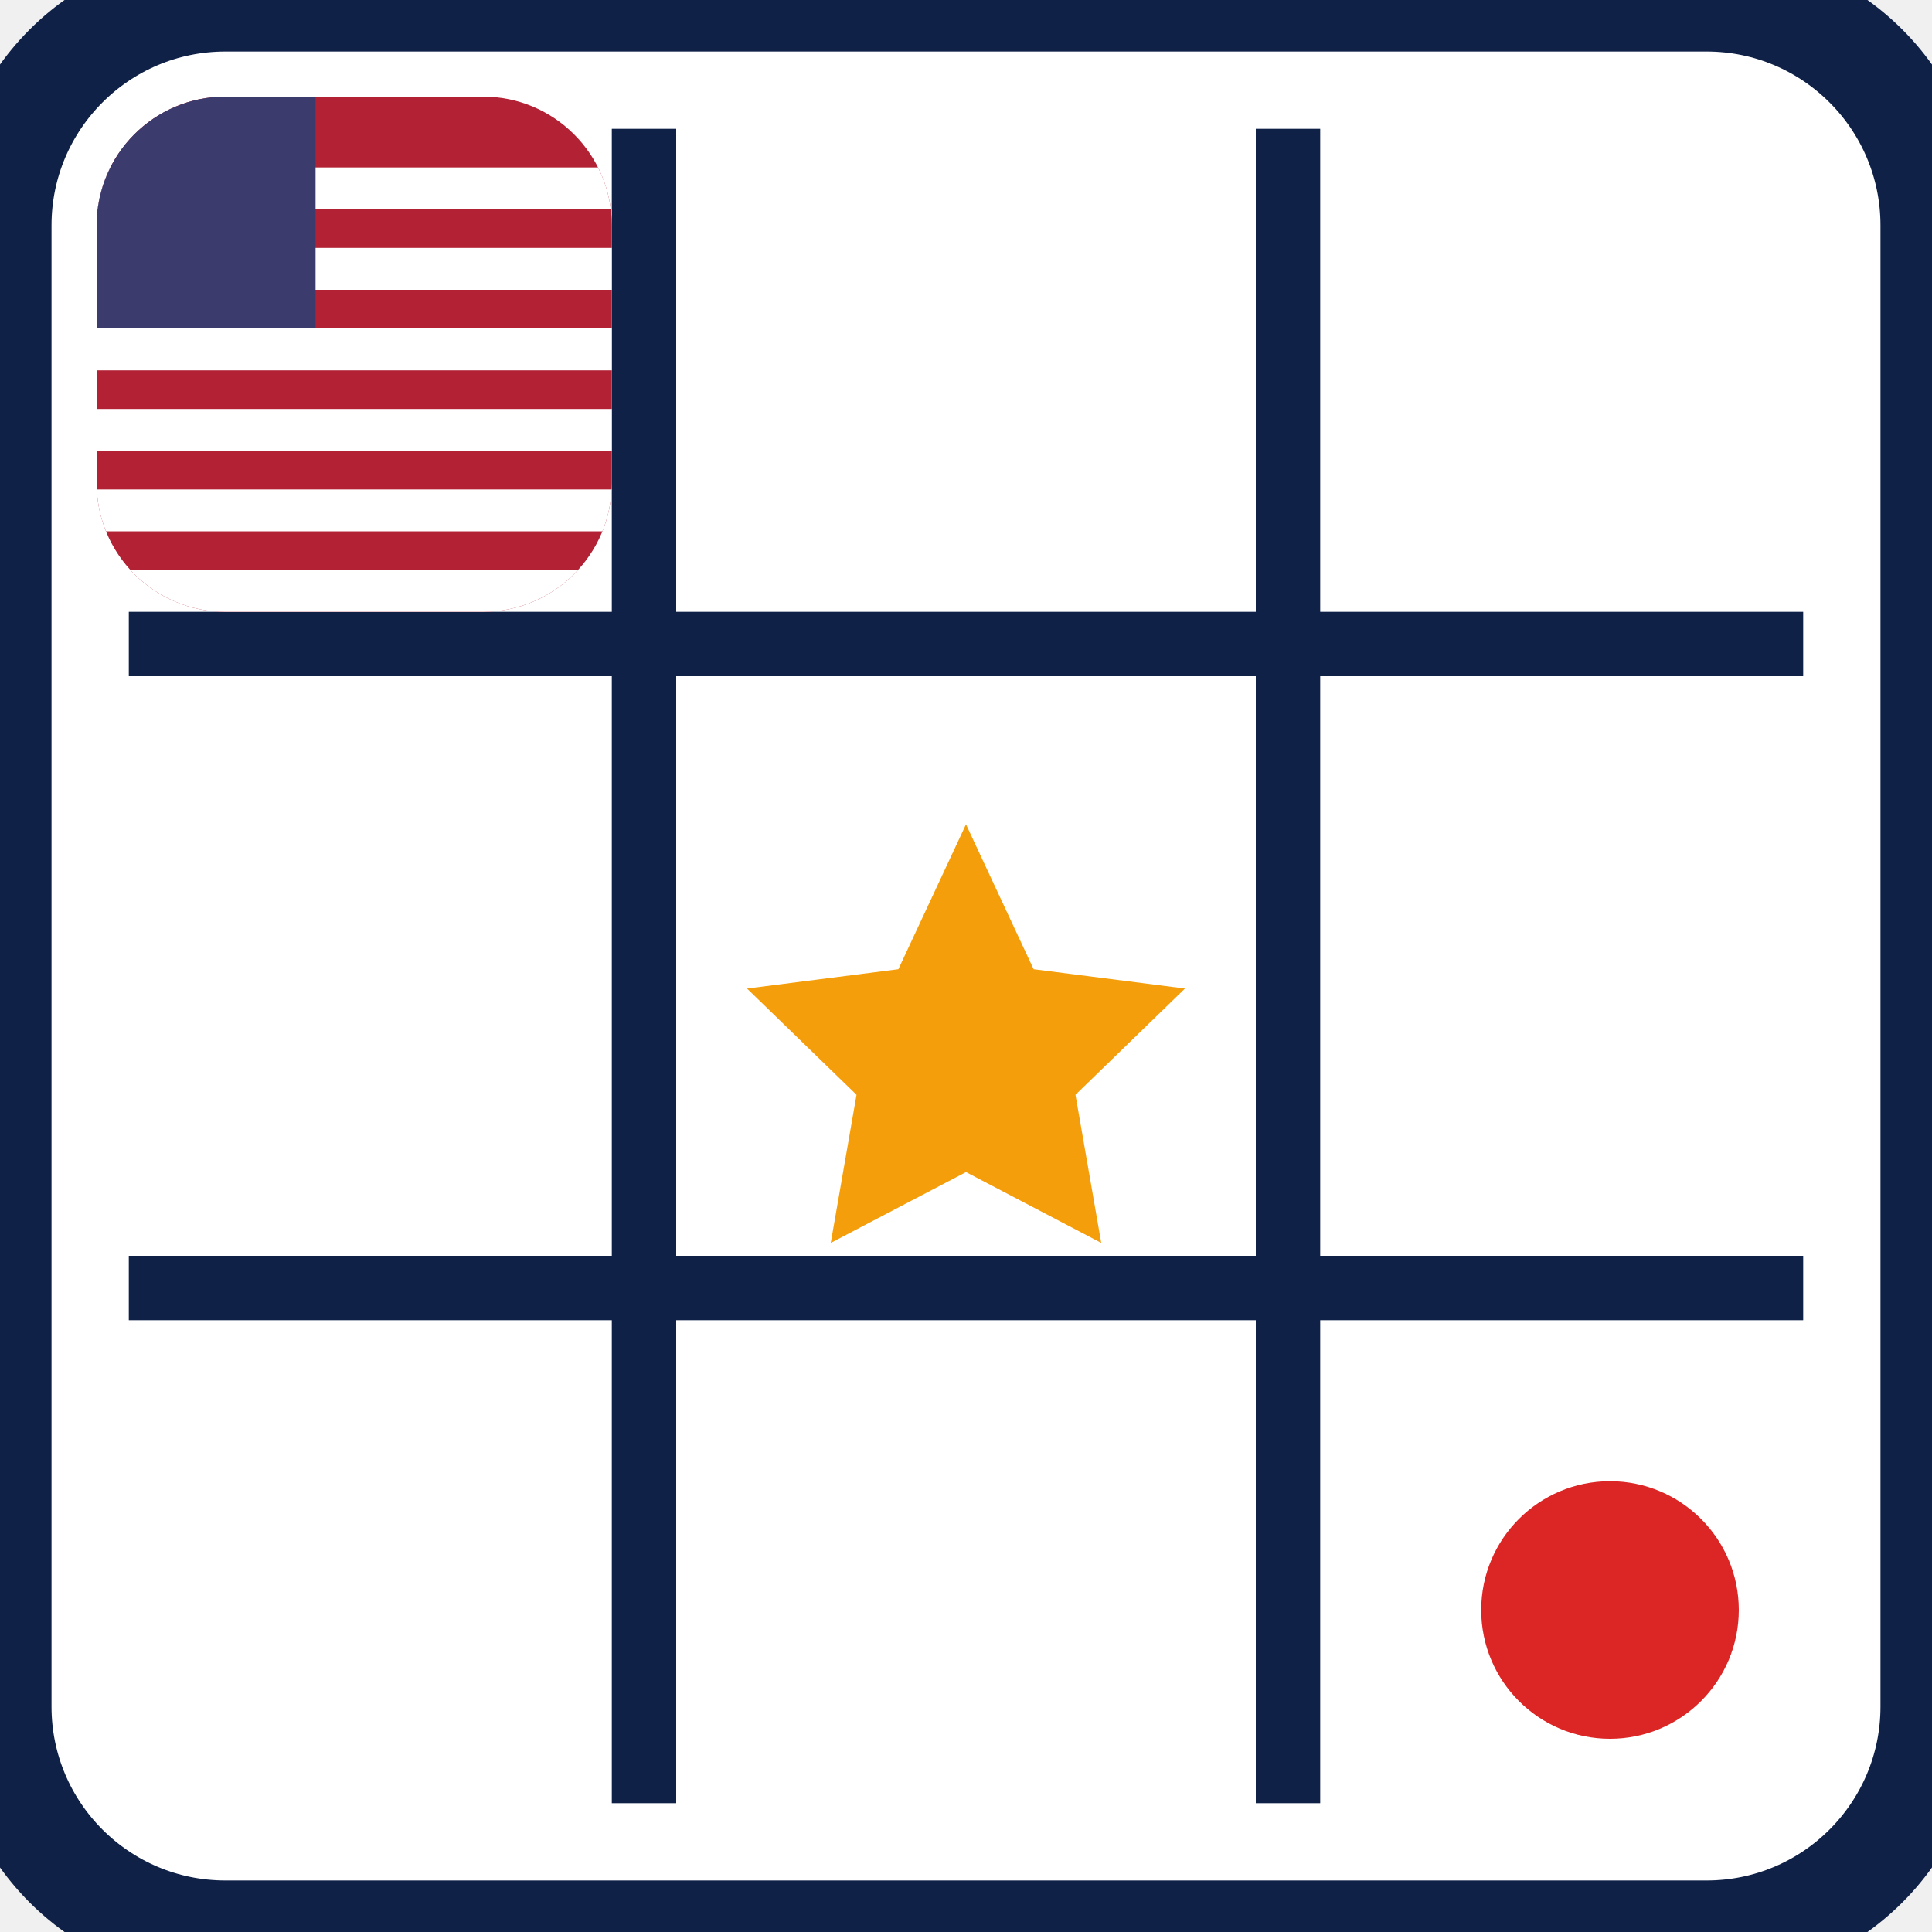
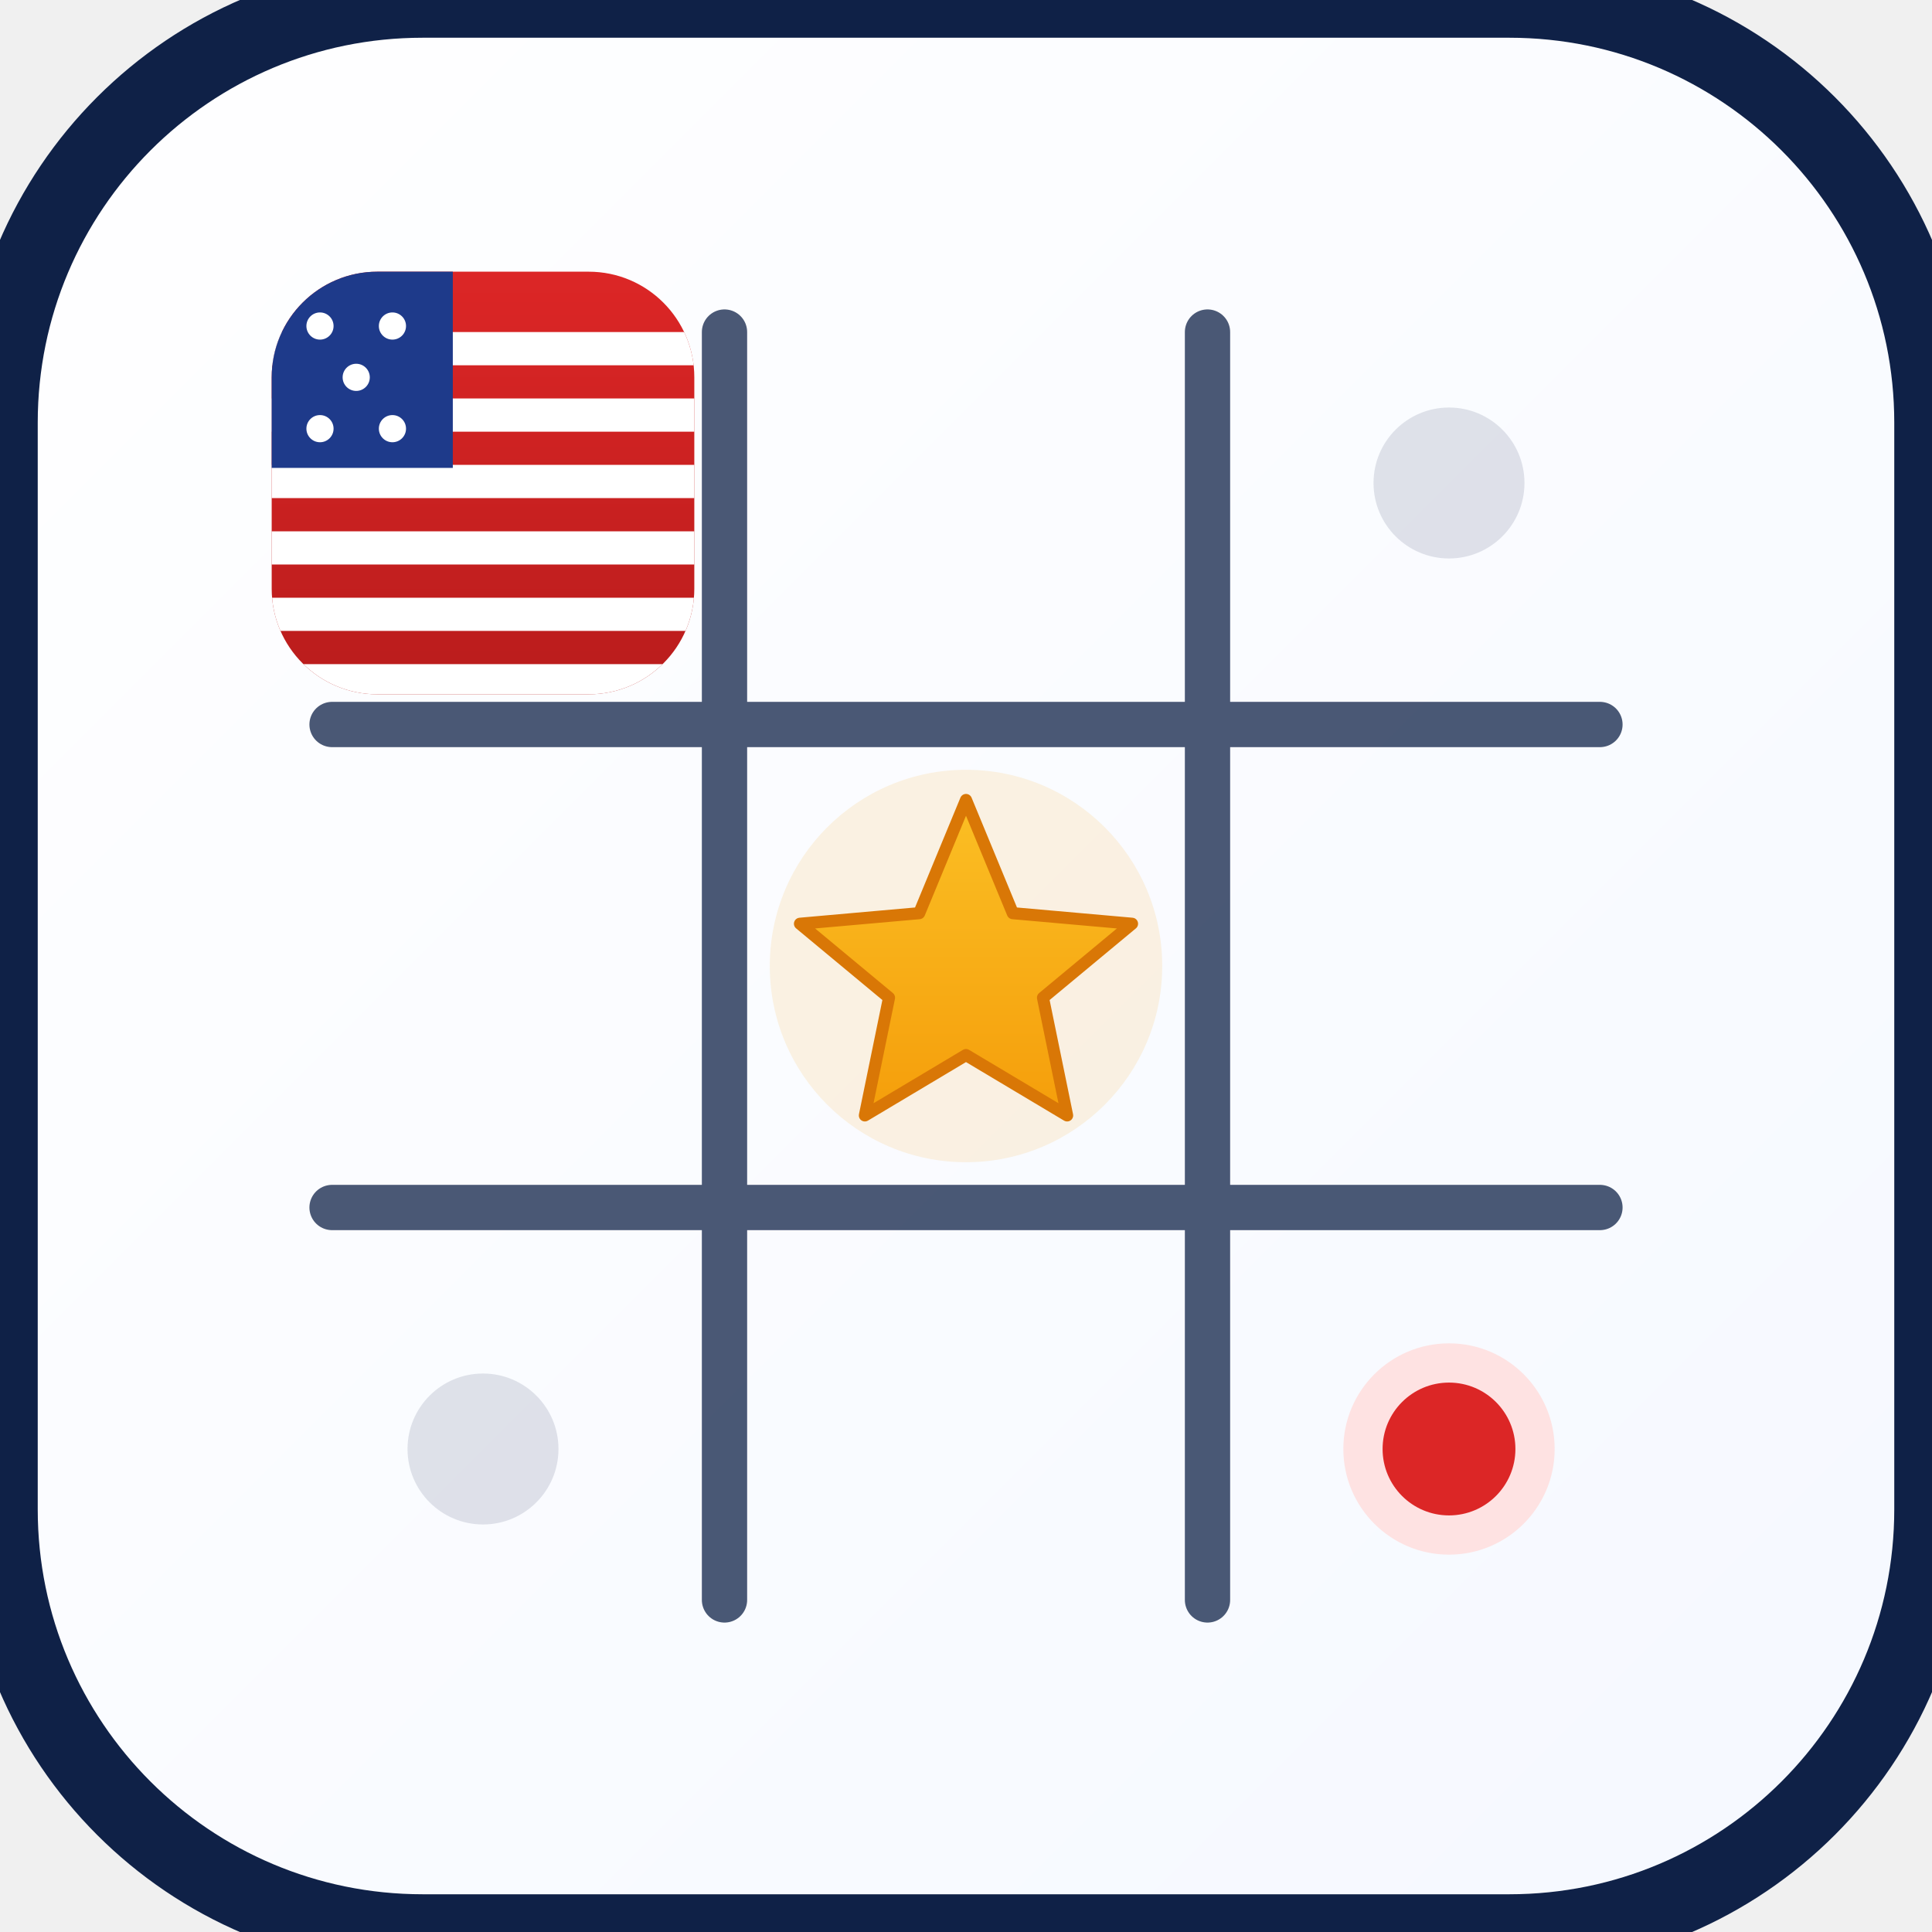
- <svg xmlns="http://www.w3.org/2000/svg" viewBox="0 0 30 30" width="30" height="30" aria-label="Statedoku logo">
-   <rect width="30" height="30" rx="3.5" fill="#fff" stroke="#0F2147" stroke-width="1.6" />
-   <line x1="10" y1="2" x2="10" y2="28" stroke="#0F2147" stroke-width="1" />
-   <line x1="20" y1="2" x2="20" y2="28" stroke="#0F2147" stroke-width="1" />
-   <line x1="2" y1="10" x2="28" y2="10" stroke="#0F2147" stroke-width="1" />
-   <line x1="2" y1="20" x2="28" y2="20" stroke="#0F2147" stroke-width="1" />
-   <g>
-     <clipPath id="flagClip">
-       <rect x="1.5" y="1.5" width="8" height="8" rx="2" />
-     </clipPath>
-     <g clip-path="url(#flagClip)">
-       <rect x="1.5" y="1.5" width="8" height="8" fill="#B22234" />
-       <rect x="1.5" y="2.6" width="8" height="0.65" fill="#fff" />
-       <rect x="1.5" y="3.85" width="8" height="0.65" fill="#fff" />
-       <rect x="1.5" y="5.1" width="8" height="0.65" fill="#fff" />
-       <rect x="1.5" y="6.35" width="8" height="0.65" fill="#fff" />
-       <rect x="1.5" y="7.6" width="8" height="0.65" fill="#fff" />
-       <rect x="1.5" y="8.85" width="8" height="0.65" fill="#fff" />
-       <rect x="1.5" y="1.5" width="3.4" height="3.6" fill="#3C3B6E" />
+ <svg xmlns="http://www.w3.org/2000/svg" viewBox="0 0 64 64" width="64" height="64" aria-label="Statedoku logo">
+   <defs>
+     <linearGradient id="bg" x1="0" y1="0" x2="1" y2="1">
+       <stop offset="0%" stop-color="#FFFFFF" />
+       <stop offset="100%" stop-color="#F5F8FF" />
+     </linearGradient>
+     <linearGradient id="flagBg" x1="0" y1="0" x2="0" y2="1">
+       <stop offset="0%" stop-color="#DC2626" />
+       <stop offset="100%" stop-color="#B91C1C" />
+     </linearGradient>
+     <linearGradient id="starGold" x1="0" y1="0" x2="0" y2="1">
+       <stop offset="0%" stop-color="#FBBF24" />
+       <stop offset="100%" stop-color="#F59E0B" />
+     </linearGradient>
+   </defs>
+   <rect width="64" height="64" rx="14" fill="url(#bg)" stroke="#0F2147" stroke-width="2.5" />
+   <g stroke="#0F2147" stroke-width="1.5" stroke-linecap="round" opacity="0.75">
+     <line x1="24" y1="11" x2="24" y2="53" />
+     <line x1="40" y1="11" x2="40" y2="53" />
+     <line x1="11" y1="24" x2="53" y2="24" />
+     <line x1="11" y1="40" x2="53" y2="40" />
+   </g>
+   <clipPath id="flagClip">
+     <rect x="9" y="9" width="14" height="14" rx="3.5" />
+   </clipPath>
+   <g clip-path="url(#flagClip)">
+     <rect x="9" y="9" width="14" height="14" fill="url(#flagBg)" />
+     <g fill="#FFFFFF">
+       <rect x="9" y="11" width="14" height="1.1" />
+       <rect x="9" y="13.2" width="14" height="1.1" />
+       <rect x="9" y="15.4" width="14" height="1.1" />
+       <rect x="9" y="17.6" width="14" height="1.1" />
+       <rect x="9" y="19.8" width="14" height="1.1" />
+       <rect x="9" y="22.0" width="14" height="1.1" />
+     </g>
+     <rect x="9" y="9" width="6" height="6.5" fill="#1E3A8A" />
+     <g fill="#FFFFFF">
+       <circle cx="10.6" cy="10.8" r="0.45" />
+       <circle cx="13" cy="10.8" r="0.45" />
+       <circle cx="11.8" cy="12.5" r="0.45" />
+       <circle cx="10.6" cy="14.2" r="0.45" />
+       <circle cx="13" cy="14.2" r="0.45" />
    </g>
  </g>
-   <polygon points="15,12.8 16.05,15.05 18.4,15.35 16.7,17 17.1,19.3 15,18.2 12.9,19.3 13.3,17 11.6,15.35 13.95,15.05" fill="#F59E0B" />
-   <circle cx="25" cy="25" r="2" fill="#DC2626" />
+   <g transform="translate(32 32)">
+     <circle r="6.5" fill="rgba(245,158,11,0.12)" />
+     <polygon points="0,-5.5 1.55,-1.75 5.5,-1.4 2.55,1.05 3.35,4.95 0,2.95 -3.35,4.95 -2.55,1.05 -5.5,-1.4 -1.55,-1.75" fill="url(#starGold)" stroke="#D97706" stroke-width="0.4" stroke-linejoin="round" />
+   </g>
+   <g transform="translate(48 48)">
+     <circle r="3.5" fill="#FEE2E2" />
+     <circle r="2.2" fill="#DC2626" />
+   </g>
+   <g transform="translate(48 16)">
+     <circle r="2.5" fill="rgba(15,33,71,0.12)" />
+   </g>
+   <g transform="translate(16 48)">
+     <circle r="2.5" fill="rgba(15,33,71,0.12)" />
+   </g>
</svg>
